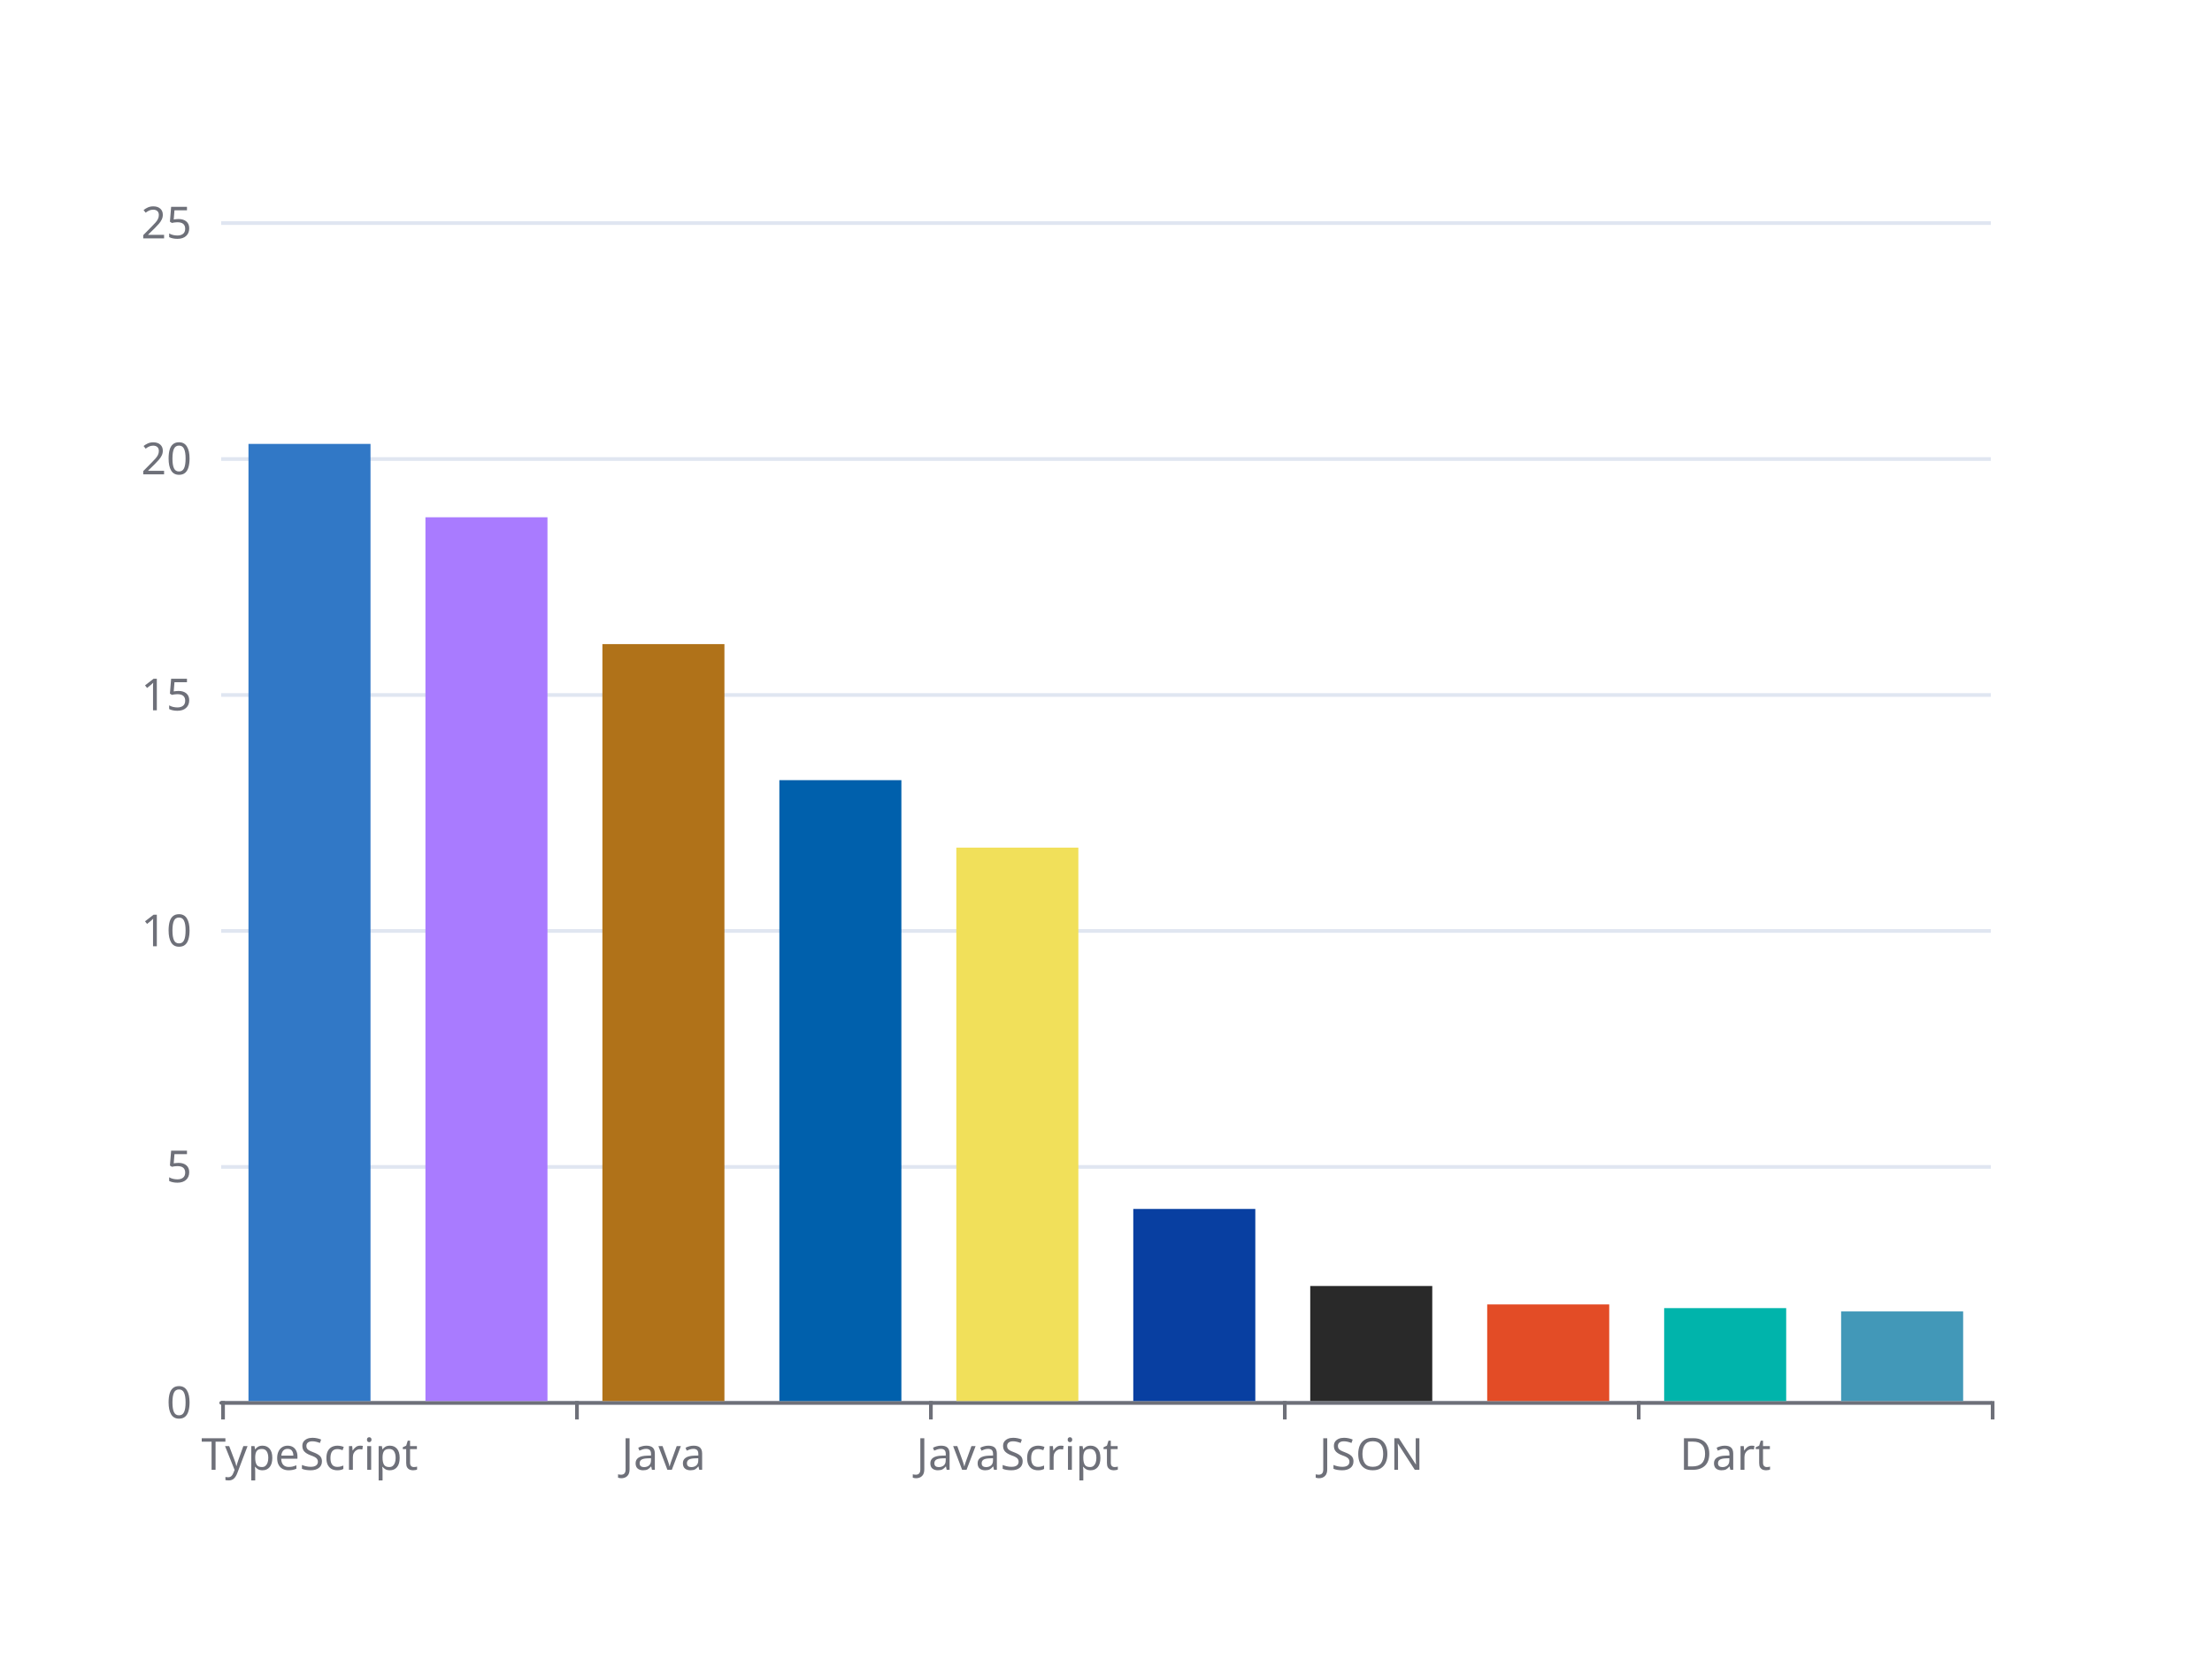
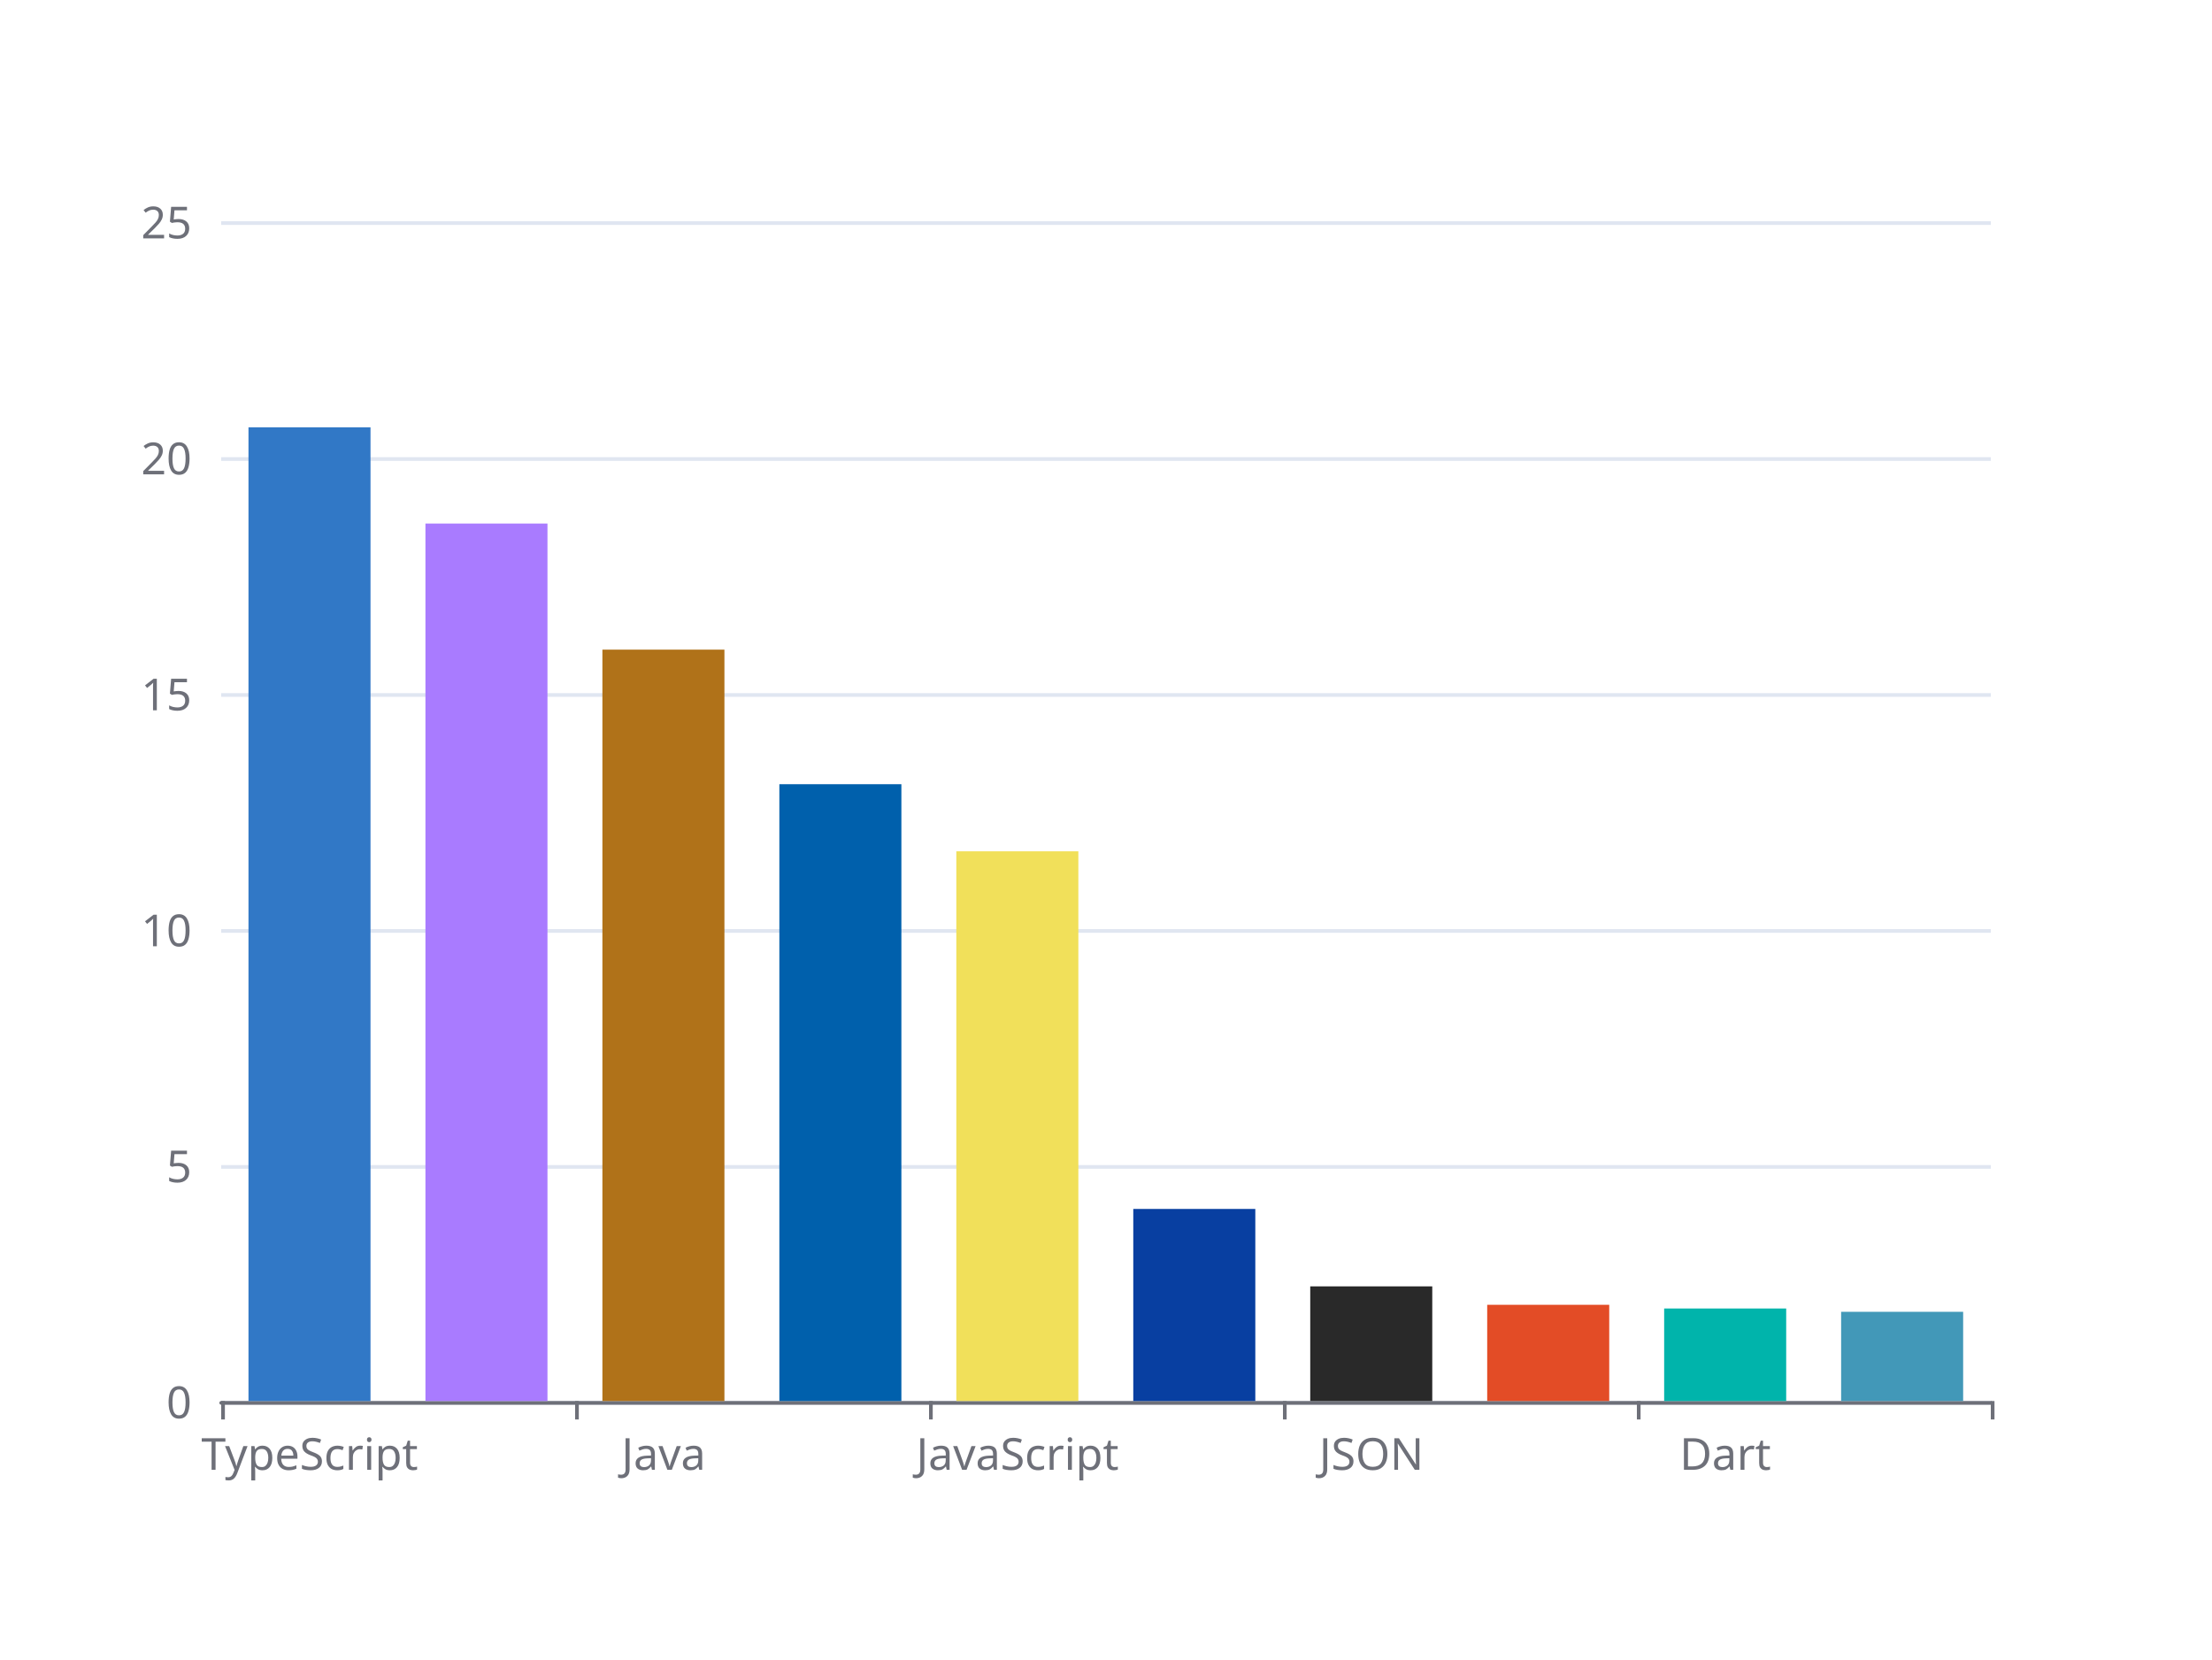
<svg xmlns="http://www.w3.org/2000/svg" width="600" height="450" version="1.1" baseProfile="full" viewBox="0 0 600 450">
  <rect width="600" height="450" x="0" y="0" fill="none" />
  <path d="M60 380.5L540 380.5" fill="transparent" stroke="#E0E6F1" class="zr2-cls-22" />
  <path d="M60 316.5L540 316.5" fill="transparent" stroke="#E0E6F1" class="zr2-cls-22" />
  <path d="M60 252.5L540 252.5" fill="transparent" stroke="#E0E6F1" class="zr2-cls-22" />
  <path d="M60 188.5L540 188.5" fill="transparent" stroke="#E0E6F1" class="zr2-cls-22" />
  <path d="M60 124.5L540 124.5" fill="transparent" stroke="#E0E6F1" class="zr2-cls-22" />
  <path d="M60 60.5L540 60.5" fill="transparent" stroke="#E0E6F1" class="zr2-cls-22" />
  <path d="M60 380.5L540 380.5" fill="transparent" stroke="#6E7079" stroke-linecap="round" class="zr2-cls-22" />
  <path d="M60.5 380L60.5 385" fill="transparent" stroke="#6E7079" class="zr2-cls-22" />
  <path d="M156.5 380L156.5 385" fill="transparent" stroke="#6E7079" class="zr2-cls-22" />
  <path d="M252.5 380L252.5 385" fill="transparent" stroke="#6E7079" class="zr2-cls-22" />
  <path d="M348.5 380L348.5 385" fill="transparent" stroke="#6E7079" class="zr2-cls-22" />
  <path d="M444.5 380L444.5 385" fill="transparent" stroke="#6E7079" class="zr2-cls-22" />
  <path d="M540.5 380L540.5 385" fill="transparent" stroke="#6E7079" class="zr2-cls-22" />
  <text dominant-baseline="central" text-anchor="end" style="font-size:12px;font-family:sans-serif;" transform="translate(52 380)" fill="#6E7079">0</text>
  <text dominant-baseline="central" text-anchor="end" style="font-size:12px;font-family:sans-serif;" transform="translate(52 316)" fill="#6E7079">5</text>
  <text dominant-baseline="central" text-anchor="end" style="font-size:12px;font-family:sans-serif;" transform="translate(52 252)" fill="#6E7079">10</text>
  <text dominant-baseline="central" text-anchor="end" style="font-size:12px;font-family:sans-serif;" transform="translate(52 188)" fill="#6E7079">15</text>
  <text dominant-baseline="central" text-anchor="end" style="font-size:12px;font-family:sans-serif;" transform="translate(52 124)" fill="#6E7079">20</text>
  <text dominant-baseline="central" text-anchor="end" style="font-size:12px;font-family:sans-serif;" transform="translate(52 60)" fill="#6E7079">25</text>
  <text dominant-baseline="central" text-anchor="middle" style="font-size:12px;font-family:sans-serif;" y="6" transform="translate(84 388)" fill="#6E7079">TypeScript</text>
  <text dominant-baseline="central" text-anchor="middle" style="font-size:12px;font-family:sans-serif;" y="6" transform="translate(180 388)" fill="#6E7079">Java</text>
  <text dominant-baseline="central" text-anchor="middle" style="font-size:12px;font-family:sans-serif;" y="6" transform="translate(276 388)" fill="#6E7079">JavaScript</text>
  <text dominant-baseline="central" text-anchor="middle" style="font-size:12px;font-family:sans-serif;" y="6" transform="translate(372 388)" fill="#6E7079">JSON</text>
  <text dominant-baseline="central" text-anchor="middle" style="font-size:12px;font-family:sans-serif;" y="6" transform="translate(468 388)" fill="#6E7079">Dart</text>
-   <path d="M67.4 380l33.1 0l0 -259.6l-33.1 0Z" fill="#3178c6" ecmeta_series_index="0" ecmeta_data_index="0" ecmeta_ssr_type="chart" class="zr2-cls-23 zr2-cls-24" />
-   <path d="M115.4 380l33.1 0l0 -239.7l-33.1 0Z" fill="#A97BFF" ecmeta_series_index="0" ecmeta_data_index="1" ecmeta_ssr_type="chart" class="zr2-cls-25 zr2-cls-26" />
-   <path d="M163.4 380l33.1 0l0 -205.3l-33.1 0Z" fill="#b07219" ecmeta_series_index="0" ecmeta_data_index="2" ecmeta_ssr_type="chart" class="zr2-cls-27 zr2-cls-28" />
-   <path d="M211.4 380l33.1 0l0 -168.4l-33.1 0Z" fill="#0060ac" ecmeta_series_index="0" ecmeta_data_index="3" ecmeta_ssr_type="chart" class="zr2-cls-29 zr2-cls-30" />
-   <path d="M259.4 380l33.1 0l0 -150.1l-33.1 0Z" fill="#f1e05a" ecmeta_series_index="0" ecmeta_data_index="4" ecmeta_ssr_type="chart" class="zr2-cls-31 zr2-cls-32" />
+   <path d="M67.4 380l33.1 0l0 -264.1l-33.1 0Z" fill="#3178c6" ecmeta_series_index="0" ecmeta_data_index="0" ecmeta_ssr_type="chart" class="zr2-cls-23 zr2-cls-24" />
+   <path d="M115.4 380l33.1 0l0 -238l-33.1 0Z" fill="#A97BFF" ecmeta_series_index="0" ecmeta_data_index="1" ecmeta_ssr_type="chart" class="zr2-cls-25 zr2-cls-26" />
+   <path d="M163.4 380l33.1 0l0 -203.8l-33.1 0Z" fill="#b07219" ecmeta_series_index="0" ecmeta_data_index="2" ecmeta_ssr_type="chart" class="zr2-cls-27 zr2-cls-28" />
+   <path d="M211.4 380l33.1 0l0 -167.3l-33.1 0Z" fill="#0060ac" ecmeta_series_index="0" ecmeta_data_index="3" ecmeta_ssr_type="chart" class="zr2-cls-29 zr2-cls-30" />
+   <path d="M259.4 380l33.1 0l0 -149.1l-33.1 0Z" fill="#f1e05a" ecmeta_series_index="0" ecmeta_data_index="4" ecmeta_ssr_type="chart" class="zr2-cls-31 zr2-cls-32" />
  <path d="M307.4 380l33.1 0l0 -52.1l-33.1 0Z" fill="#083fa1" ecmeta_series_index="0" ecmeta_data_index="5" ecmeta_ssr_type="chart" class="zr2-cls-33 zr2-cls-34" />
-   <path d="M355.4 380l33.1 0l0 -31.2l-33.1 0Z" fill="#292929" ecmeta_series_index="0" ecmeta_data_index="6" ecmeta_ssr_type="chart" class="zr2-cls-35 zr2-cls-36" />
-   <path d="M403.4 380l33.1 0l0 -26.2l-33.1 0Z" fill="#e34c26" ecmeta_series_index="0" ecmeta_data_index="7" ecmeta_ssr_type="chart" class="zr2-cls-37 zr2-cls-38" />
-   <path d="M451.4 380l33.1 0l0 -25.2l-33.1 0Z" fill="#00B4AB" ecmeta_series_index="0" ecmeta_data_index="8" ecmeta_ssr_type="chart" class="zr2-cls-39 zr2-cls-40" />
-   <path d="M499.4 380l33.1 0l0 -24.3l-33.1 0Z" fill="#4298b8" ecmeta_series_index="0" ecmeta_data_index="9" ecmeta_ssr_type="chart" class="zr2-cls-41 zr2-cls-42" />
+   <path d="M355.4 380l33.1 0l0 -31.1l-33.1 0Z" fill="#292929" ecmeta_series_index="0" ecmeta_data_index="6" ecmeta_ssr_type="chart" class="zr2-cls-35 zr2-cls-36" />
+   <path d="M403.4 380l33.1 0l0 -26.1l-33.1 0Z" fill="#e34c26" ecmeta_series_index="0" ecmeta_data_index="7" ecmeta_ssr_type="chart" class="zr2-cls-37 zr2-cls-38" />
+   <path d="M451.4 380l33.1 0l0 -25.1l-33.1 0Z" fill="#00B4AB" ecmeta_series_index="0" ecmeta_data_index="8" ecmeta_ssr_type="chart" class="zr2-cls-39 zr2-cls-40" />
+   <path d="M499.4 380l33.1 0l0 -24.2l-33.1 0Z" fill="#4298b8" ecmeta_series_index="0" ecmeta_data_index="9" ecmeta_ssr_type="chart" class="zr2-cls-41 zr2-cls-42" />
</svg>
